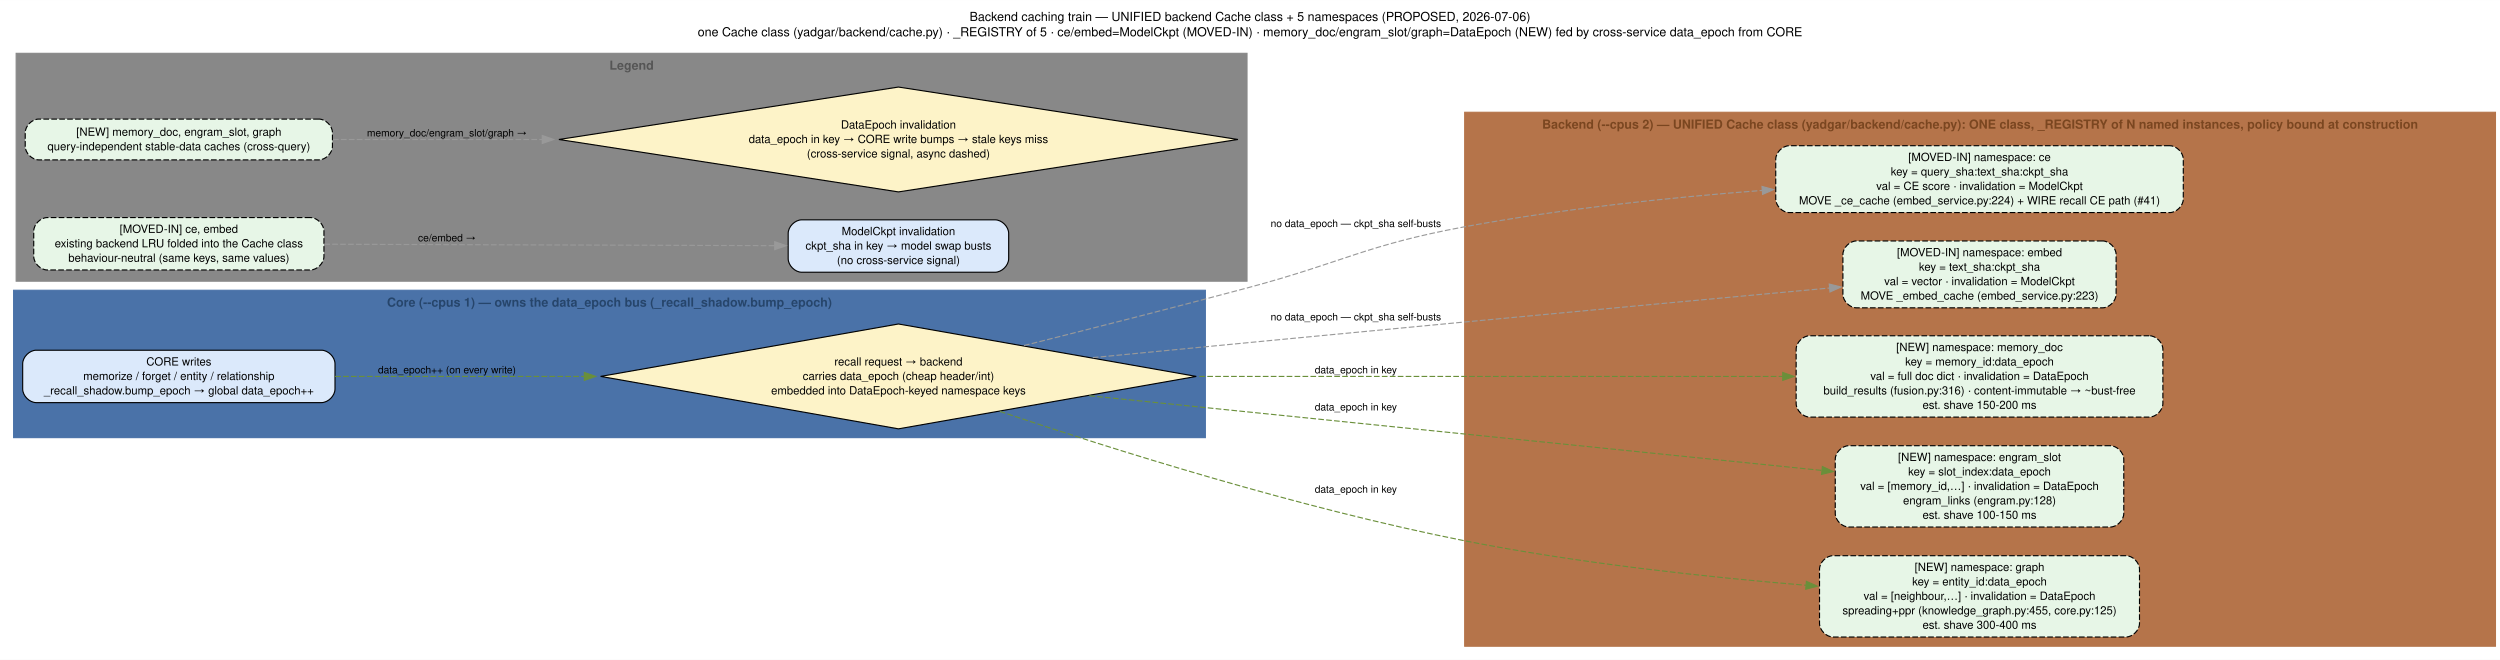
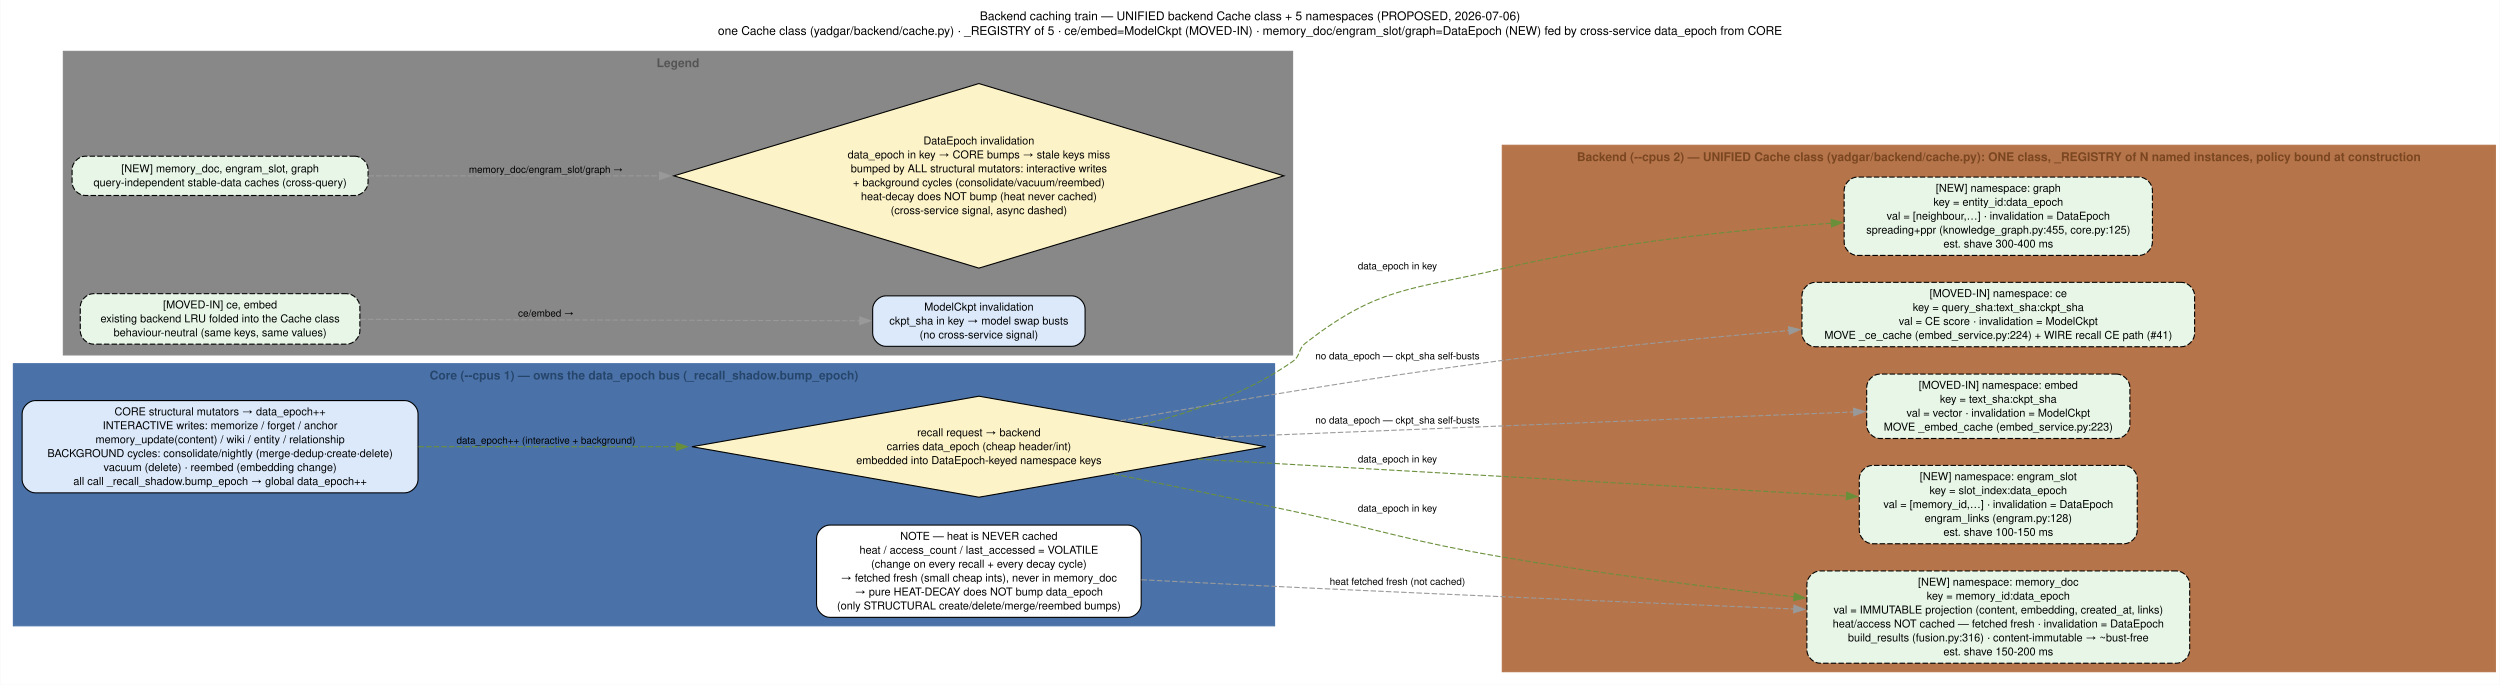
- <svg xmlns="http://www.w3.org/2000/svg" width="2205pt" height="582pt" viewBox="0.00 0.00 2205.25 582.00">
-   <g id="graph0" class="graph" transform="scale(1 1) rotate(0) translate(4 578)">
-     <polygon fill="white" stroke="none" points="-4,4 -4,-578 2201.25,-578 2201.25,4 -4,4" />
-     <text text-anchor="middle" x="1098.62" y="-559.55" font-family="Helvetica,sans-Serif" font-size="11.00">Backend caching train — UNIFIED backend Cache class + 5 namespaces (PROPOSED, 2026-07-06)</text>
-     <text text-anchor="middle" x="1098.62" y="-546.05" font-family="Helvetica,sans-Serif" font-size="11.00">one Cache class (yadgar/backend/cache.py) · _REGISTRY of 5 · ce/embed=ModelCkpt (MOVED-IN) · memory_doc/engram_slot/graph=DataEpoch (NEW) fed by cross-service data_epoch from CORE</text>
+ <svg xmlns="http://www.w3.org/2000/svg" width="2289pt" height="627pt" viewBox="0.00 0.00 2288.50 627.00">
+   <g id="graph0" class="graph" transform="scale(1 1) rotate(0) translate(4 623)">
+     <polygon fill="white" stroke="none" points="-4,4 -4,-623 2284.5,-623 2284.5,4 -4,4" />
+     <text text-anchor="middle" x="1140.25" y="-604.55" font-family="Helvetica,sans-Serif" font-size="11.00">Backend caching train — UNIFIED backend Cache class + 5 namespaces (PROPOSED, 2026-07-06)</text>
+     <text text-anchor="middle" x="1140.25" y="-591.05" font-family="Helvetica,sans-Serif" font-size="11.00">one Cache class (yadgar/backend/cache.py) · _REGISTRY of 5 · ce/embed=ModelCkpt (MOVED-IN) · memory_doc/engram_slot/graph=DataEpoch (NEW) fed by cross-service data_epoch from CORE</text>
    <g id="clust1" class="cluster">
-       <polygon fill="#4a72a8" stroke="#4a72a8" points="8,-192 8,-322 1059.25,-322 1059.25,-192 8,-192" />
-       <text text-anchor="middle" x="533.62" y="-307.55" font-family="Helvetica,sans-Serif" font-weight="bold" font-size="11.00" fill="#26456b">Core (--cpus 1) — owns the data_epoch bus (_recall_shadow.bump_epoch)</text>
+       <polygon fill="#4a72a8" stroke="#4a72a8" points="8,-50 8,-290 1162.75,-290 1162.75,-50 8,-50" />
+       <text text-anchor="middle" x="585.38" y="-275.55" font-family="Helvetica,sans-Serif" font-weight="bold" font-size="11.00" fill="#26456b">Core (--cpus 1) — owns the data_epoch bus (_recall_shadow.bump_epoch)</text>
    </g>
    <g id="clust2" class="cluster">
-       <polygon fill="#b5744a" stroke="#b5744a" points="1288,-8 1288,-479 2197.25,-479 2197.25,-8 1288,-8" />
-       <text text-anchor="middle" x="1742.62" y="-464.55" font-family="Helvetica,sans-Serif" font-weight="bold" font-size="11.00" fill="#7a4620">Backend (--cpus 2) — UNIFIED Cache class (yadgar/backend/cache.py): ONE class, _REGISTRY of N named instances, policy bound at construction</text>
+       <polygon fill="#b5744a" stroke="#b5744a" points="1371.25,-8 1371.25,-490 2280.5,-490 2280.5,-8 1371.25,-8" />
+       <text text-anchor="middle" x="1825.88" y="-475.55" font-family="Helvetica,sans-Serif" font-weight="bold" font-size="11.00" fill="#7a4620">Backend (--cpus 2) — UNIFIED Cache class (yadgar/backend/cache.py): ONE class, _REGISTRY of N named instances, policy bound at construction</text>
    </g>
    <g id="clust3" class="cluster">
-       <polygon fill="#888888" stroke="#888888" points="10.25,-330 10.25,-531 1096,-531 1096,-330 10.25,-330" />
-       <text text-anchor="middle" x="553.12" y="-516.55" font-family="Helvetica,sans-Serif" font-weight="bold" font-size="11.00" fill="#555555">Legend</text>
+       <polygon fill="#888888" stroke="#888888" points="53.75,-298 53.75,-576 1179.25,-576 1179.25,-298 53.75,-298" />
+       <text text-anchor="middle" x="616.5" y="-561.55" font-family="Helvetica,sans-Serif" font-weight="bold" font-size="11.00" fill="#555555">Legend</text>
    </g>
    <g id="node1" class="node">
-       <path fill="#dbe9fb" stroke="black" d="M279.5,-269.12C279.5,-269.12 28,-269.12 28,-269.12 22,-269.12 16,-263.12 16,-257.12 16,-257.12 16,-234.88 16,-234.88 16,-228.88 22,-222.88 28,-222.88 28,-222.88 279.5,-222.88 279.5,-222.88 285.5,-222.88 291.5,-228.88 291.5,-234.88 291.5,-234.88 291.5,-257.12 291.5,-257.12 291.5,-263.12 285.5,-269.12 279.5,-269.12" />
-       <text text-anchor="middle" x="153.75" y="-255.62" font-family="Helvetica,sans-Serif" font-size="10.00">CORE writes</text>
-       <text text-anchor="middle" x="153.75" y="-242.88" font-family="Helvetica,sans-Serif" font-size="10.00">memorize / forget / entity / relationship</text>
-       <text text-anchor="middle" x="153.75" y="-230.12" font-family="Helvetica,sans-Serif" font-size="10.00">_recall_shadow.bump_epoch → global data_epoch++</text>
+       <path fill="#dbe9fb" stroke="black" d="M366.5,-256.25C366.5,-256.25 28,-256.25 28,-256.25 22,-256.25 16,-250.25 16,-244.25 16,-244.25 16,-183.75 16,-183.75 16,-177.75 22,-171.75 28,-171.75 28,-171.75 366.5,-171.75 366.5,-171.75 372.5,-171.75 378.5,-177.75 378.5,-183.75 378.5,-183.75 378.5,-244.25 378.5,-244.25 378.5,-250.25 372.5,-256.25 366.5,-256.25" />
+       <text text-anchor="middle" x="197.25" y="-242.75" font-family="Helvetica,sans-Serif" font-size="10.00">CORE structural mutators → data_epoch++</text>
+       <text text-anchor="middle" x="197.25" y="-230" font-family="Helvetica,sans-Serif" font-size="10.00">INTERACTIVE writes: memorize / forget / anchor</text>
+       <text text-anchor="middle" x="197.25" y="-217.25" font-family="Helvetica,sans-Serif" font-size="10.00">memory_update(content) / wiki / entity / relationship</text>
+       <text text-anchor="middle" x="197.25" y="-204.5" font-family="Helvetica,sans-Serif" font-size="10.00">BACKGROUND cycles: consolidate/nightly (merge·dedup·create·delete)</text>
+       <text text-anchor="middle" x="197.25" y="-191.75" font-family="Helvetica,sans-Serif" font-size="10.00">vacuum (delete) · reembed (embedding change)</text>
+       <text text-anchor="middle" x="197.25" y="-179" font-family="Helvetica,sans-Serif" font-size="10.00">all call _recall_shadow.bump_epoch → global data_epoch++</text>
    </g>
    <g id="node2" class="node">
-       <polygon fill="#fdf3c8" stroke="black" points="788.5,-292.25 525.75,-246 788.5,-199.75 1051.25,-246 788.5,-292.25" />
-       <text text-anchor="middle" x="788.5" y="-255.62" font-family="Helvetica,sans-Serif" font-size="10.00">recall request → backend</text>
-       <text text-anchor="middle" x="788.5" y="-242.88" font-family="Helvetica,sans-Serif" font-size="10.00">carries data_epoch (cheap header/int)</text>
-       <text text-anchor="middle" x="788.5" y="-230.12" font-family="Helvetica,sans-Serif" font-size="10.00">embedded into DataEpoch-keyed namespace keys</text>
+       <polygon fill="#fdf3c8" stroke="black" points="892,-260.25 629.25,-214 892,-167.75 1154.75,-214 892,-260.25" />
+       <text text-anchor="middle" x="892" y="-223.62" font-family="Helvetica,sans-Serif" font-size="10.00">recall request → backend</text>
+       <text text-anchor="middle" x="892" y="-210.88" font-family="Helvetica,sans-Serif" font-size="10.00">carries data_epoch (cheap header/int)</text>
+       <text text-anchor="middle" x="892" y="-198.12" font-family="Helvetica,sans-Serif" font-size="10.00">embedded into DataEpoch-keyed namespace keys</text>
    </g>
    <g id="edge1" class="edge">
-       <path fill="none" stroke="#6a8f3a" stroke-dasharray="5,2" d="M291.66,-246C356.17,-246 435.55,-246 511.74,-246" />
-       <polygon fill="#6a8f3a" stroke="#6a8f3a" points="511.44,-249.5 521.44,-246 511.44,-242.5 511.44,-249.5" />
-       <text text-anchor="middle" x="390.25" y="-248.7" font-family="Helvetica,sans-Serif" font-size="9.00">data_epoch++ (on every write)</text>
+       <path fill="none" stroke="#6a8f3a" stroke-dasharray="5,2" d="M378.91,-214C451.08,-214 535.81,-214 615.35,-214" />
+       <polygon fill="#6a8f3a" stroke="#6a8f3a" points="615.02,-217.5 625.02,-214 615.02,-210.5 615.02,-217.5" />
+       <text text-anchor="middle" x="495.62" y="-216.7" font-family="Helvetica,sans-Serif" font-size="9.00">data_epoch++ (interactive + background)</text>
+     </g>
+     <g id="node4" class="node">
+       <path fill="#e7f6e7" stroke="black" stroke-dasharray="5,2" d="M1993.12,-364.5C1993.12,-364.5 1657.62,-364.5 1657.62,-364.5 1651.62,-364.5 1645.62,-358.5 1645.62,-352.5 1645.62,-352.5 1645.62,-317.5 1645.62,-317.5 1645.62,-311.5 1651.62,-305.5 1657.62,-305.5 1657.62,-305.5 1993.12,-305.5 1993.12,-305.5 1999.12,-305.5 2005.12,-311.5 2005.12,-317.5 2005.12,-317.5 2005.12,-352.5 2005.12,-352.5 2005.12,-358.5 1999.12,-364.5 1993.12,-364.5" />
+       <text text-anchor="middle" x="1825.38" y="-351" font-family="Helvetica,sans-Serif" font-size="10.00">[MOVED-IN] namespace: ce</text>
+       <text text-anchor="middle" x="1825.38" y="-338.25" font-family="Helvetica,sans-Serif" font-size="10.00">key = query_sha:text_sha:ckpt_sha</text>
+       <text text-anchor="middle" x="1825.38" y="-325.5" font-family="Helvetica,sans-Serif" font-size="10.00">val = CE score · invalidation = ModelCkpt</text>
+       <text text-anchor="middle" x="1825.38" y="-312.75" font-family="Helvetica,sans-Serif" font-size="10.00">MOVE _ce_cache (embed_service.py:224) + WIRE recall CE path (#41)</text>
+     </g>
+     <g id="edge6" class="edge">
+       <path fill="none" stroke="#999999" stroke-dasharray="5,2" d="M1021.78,-237.83C1117.84,-254.98 1252.42,-277.7 1371.25,-293 1457.22,-304.07 1552.73,-313.37 1633.81,-320.38" />
+       <polygon fill="#999999" stroke="#999999" points="1633.38,-323.85 1643.64,-321.22 1633.98,-316.88 1633.38,-323.85" />
+       <text text-anchor="middle" x="1275.25" y="-294.02" font-family="Helvetica,sans-Serif" font-size="9.00">no data_epoch — ckpt_sha self-busts</text>
+     </g>
+     <g id="node5" class="node">
+       <path fill="#e7f6e7" stroke="black" stroke-dasharray="5,2" d="M1933.88,-280.5C1933.88,-280.5 1716.88,-280.5 1716.88,-280.5 1710.88,-280.5 1704.88,-274.5 1704.88,-268.5 1704.88,-268.5 1704.88,-233.5 1704.88,-233.5 1704.88,-227.5 1710.88,-221.5 1716.88,-221.5 1716.88,-221.5 1933.88,-221.5 1933.88,-221.5 1939.88,-221.5 1945.88,-227.5 1945.88,-233.5 1945.88,-233.5 1945.88,-268.5 1945.88,-268.5 1945.88,-274.5 1939.88,-280.5 1933.88,-280.5" />
+       <text text-anchor="middle" x="1825.38" y="-267" font-family="Helvetica,sans-Serif" font-size="10.00">[MOVED-IN] namespace: embed</text>
+       <text text-anchor="middle" x="1825.38" y="-254.25" font-family="Helvetica,sans-Serif" font-size="10.00">key = text_sha:ckpt_sha</text>
+       <text text-anchor="middle" x="1825.38" y="-241.5" font-family="Helvetica,sans-Serif" font-size="10.00">val = vector · invalidation = ModelCkpt</text>
+       <text text-anchor="middle" x="1825.38" y="-228.75" font-family="Helvetica,sans-Serif" font-size="10.00">MOVE _embed_cache (embed_service.py:223)</text>
+     </g>
+     <g id="edge7" class="edge">
+       <path fill="none" stroke="#999999" stroke-dasharray="5,2" d="M1108.72,-222.57C1289.45,-229.75 1541.55,-239.76 1693.27,-245.79" />
+       <polygon fill="#999999" stroke="#999999" points="1692.83,-249.28 1702.96,-246.18 1693.11,-242.28 1692.83,-249.28" />
+       <text text-anchor="middle" x="1275.25" y="-235.2" font-family="Helvetica,sans-Serif" font-size="9.00">no data_epoch — ckpt_sha self-busts</text>
+     </g>
+     <g id="node6" class="node">
+       <path fill="#e7f6e7" stroke="black" stroke-dasharray="5,2" d="M1988.62,-100.25C1988.62,-100.25 1662.12,-100.25 1662.12,-100.25 1656.12,-100.25 1650.12,-94.25 1650.12,-88.25 1650.12,-88.25 1650.12,-27.75 1650.12,-27.75 1650.12,-21.75 1656.12,-15.75 1662.12,-15.75 1662.12,-15.75 1988.62,-15.75 1988.62,-15.75 1994.62,-15.75 2000.62,-21.75 2000.62,-27.75 2000.62,-27.75 2000.62,-88.25 2000.62,-88.25 2000.62,-94.25 1994.62,-100.25 1988.62,-100.25" />
+       <text text-anchor="middle" x="1825.38" y="-86.75" font-family="Helvetica,sans-Serif" font-size="10.00">[NEW] namespace: memory_doc</text>
+       <text text-anchor="middle" x="1825.38" y="-74" font-family="Helvetica,sans-Serif" font-size="10.00">key = memory_id:data_epoch</text>
+       <text text-anchor="middle" x="1825.38" y="-61.25" font-family="Helvetica,sans-Serif" font-size="10.00">val = IMMUTABLE projection (content, embedding, created_at, links)</text>
+       <text text-anchor="middle" x="1825.38" y="-48.5" font-family="Helvetica,sans-Serif" font-size="10.00">heat/access NOT cached — fetched fresh · invalidation = DataEpoch</text>
+       <text text-anchor="middle" x="1825.38" y="-35.75" font-family="Helvetica,sans-Serif" font-size="10.00">build_results (fusion.py:316) · content-immutable → ~bust-free</text>
+       <text text-anchor="middle" x="1825.38" y="-23" font-family="Helvetica,sans-Serif" font-size="10.00">est. shave 150-200 ms</text>
+     </g>
+     <g id="edge3" class="edge">
+       <path fill="none" stroke="#6a8f3a" stroke-dasharray="5,2" d="M1015.65,-189.06C1066.32,-178.67 1125.65,-166.39 1179.25,-155 1264.69,-136.85 1285.13,-127.61 1371.25,-113 1458.74,-98.16 1556.38,-85.77 1638.56,-76.54" />
+       <polygon fill="#6a8f3a" stroke="#6a8f3a" points="1638.74,-80.04 1648.29,-75.46 1637.97,-73.09 1638.74,-80.04" />
+       <text text-anchor="middle" x="1275.25" y="-154.53" font-family="Helvetica,sans-Serif" font-size="9.00">data_epoch in key</text>
+     </g>
+     <g id="node7" class="node">
+       <path fill="#e7f6e7" stroke="black" stroke-dasharray="5,2" d="M1940.62,-196.88C1940.62,-196.88 1710.12,-196.88 1710.12,-196.88 1704.12,-196.88 1698.12,-190.88 1698.12,-184.88 1698.12,-184.88 1698.12,-137.12 1698.12,-137.12 1698.12,-131.12 1704.12,-125.12 1710.12,-125.12 1710.12,-125.12 1940.62,-125.12 1940.62,-125.12 1946.62,-125.12 1952.62,-131.12 1952.62,-137.12 1952.62,-137.12 1952.62,-184.88 1952.62,-184.88 1952.62,-190.88 1946.62,-196.88 1940.62,-196.88" />
+       <text text-anchor="middle" x="1825.38" y="-183.38" font-family="Helvetica,sans-Serif" font-size="10.00">[NEW] namespace: engram_slot</text>
+       <text text-anchor="middle" x="1825.38" y="-170.62" font-family="Helvetica,sans-Serif" font-size="10.00">key = slot_index:data_epoch</text>
+       <text text-anchor="middle" x="1825.38" y="-157.88" font-family="Helvetica,sans-Serif" font-size="10.00">val = [memory_id,…] · invalidation = DataEpoch</text>
+       <text text-anchor="middle" x="1825.38" y="-145.12" font-family="Helvetica,sans-Serif" font-size="10.00">engram_links (engram.py:128)</text>
+       <text text-anchor="middle" x="1825.38" y="-132.38" font-family="Helvetica,sans-Serif" font-size="10.00">est. shave 100-150 ms</text>
+     </g>
+     <g id="edge4" class="edge">
+       <path fill="none" stroke="#6a8f3a" stroke-dasharray="5,2" d="M1092.8,-202.63C1271.84,-192.44 1529.74,-177.77 1686.68,-168.84" />
+       <polygon fill="#6a8f3a" stroke="#6a8f3a" points="1686.5,-172.35 1696.29,-168.29 1686.11,-165.36 1686.5,-172.35" />
+       <text text-anchor="middle" x="1275.25" y="-199.56" font-family="Helvetica,sans-Serif" font-size="9.00">data_epoch in key</text>
+     </g>
+     <g id="node8" class="node">
+       <path fill="#e7f6e7" stroke="black" stroke-dasharray="5,2" d="M1954.5,-460.88C1954.5,-460.88 1696.25,-460.88 1696.25,-460.88 1690.25,-460.88 1684.25,-454.88 1684.25,-448.88 1684.25,-448.88 1684.25,-401.12 1684.25,-401.12 1684.25,-395.12 1690.25,-389.12 1696.25,-389.12 1696.25,-389.12 1954.5,-389.12 1954.5,-389.12 1960.5,-389.12 1966.5,-395.12 1966.5,-401.12 1966.5,-401.12 1966.5,-448.88 1966.5,-448.88 1966.5,-454.88 1960.5,-460.88 1954.5,-460.88" />
+       <text text-anchor="middle" x="1825.38" y="-447.38" font-family="Helvetica,sans-Serif" font-size="10.00">[NEW] namespace: graph</text>
+       <text text-anchor="middle" x="1825.38" y="-434.62" font-family="Helvetica,sans-Serif" font-size="10.00">key = entity_id:data_epoch</text>
+       <text text-anchor="middle" x="1825.38" y="-421.88" font-family="Helvetica,sans-Serif" font-size="10.00">val = [neighbour,…] · invalidation = DataEpoch</text>
+       <text text-anchor="middle" x="1825.38" y="-409.12" font-family="Helvetica,sans-Serif" font-size="10.00">spreading+ppr (knowledge_graph.py:455, core.py:125)</text>
+       <text text-anchor="middle" x="1825.38" y="-396.38" font-family="Helvetica,sans-Serif" font-size="10.00">est. shave 300-400 ms</text>
+     </g>
+     <g id="edge5" class="edge">
+       <path fill="none" stroke="#6a8f3a" stroke-dasharray="5,2" d="M1041.96,-234.25C1088.9,-245.76 1138.96,-263.78 1179.25,-292 1186.82,-297.31 1183.94,-303.34 1191.25,-309 1258.88,-361.34 1288.05,-357.22 1371.25,-377 1470.15,-400.51 1583.94,-412.51 1672.74,-418.63" />
+       <polygon fill="#6a8f3a" stroke="#6a8f3a" points="1672.28,-422.11 1682.49,-419.29 1672.74,-415.13 1672.28,-422.11" />
+       <text text-anchor="middle" x="1275.25" y="-376.38" font-family="Helvetica,sans-Serif" font-size="9.00">data_epoch in key</text>
    </g>
    <g id="node3" class="node">
-       <path fill="#e7f6e7" stroke="black" stroke-dasharray="5,2" d="M1909.88,-449.5C1909.88,-449.5 1574.38,-449.5 1574.38,-449.5 1568.38,-449.5 1562.38,-443.5 1562.38,-437.5 1562.38,-437.5 1562.38,-402.5 1562.38,-402.5 1562.38,-396.5 1568.38,-390.5 1574.38,-390.5 1574.38,-390.5 1909.88,-390.5 1909.88,-390.5 1915.88,-390.5 1921.88,-396.5 1921.88,-402.5 1921.88,-402.5 1921.88,-437.5 1921.88,-437.5 1921.88,-443.5 1915.88,-449.5 1909.88,-449.5" />
-       <text text-anchor="middle" x="1742.12" y="-436" font-family="Helvetica,sans-Serif" font-size="10.00">[MOVED-IN] namespace: ce</text>
-       <text text-anchor="middle" x="1742.12" y="-423.25" font-family="Helvetica,sans-Serif" font-size="10.00">key = query_sha:text_sha:ckpt_sha</text>
-       <text text-anchor="middle" x="1742.12" y="-410.5" font-family="Helvetica,sans-Serif" font-size="10.00">val = CE score · invalidation = ModelCkpt</text>
-       <text text-anchor="middle" x="1742.12" y="-397.75" font-family="Helvetica,sans-Serif" font-size="10.00">MOVE _ce_cache (embed_service.py:224) + WIRE recall CE path (#41)</text>
-     </g>
-     <g id="edge5" class="edge">
-       <path fill="none" stroke="#999999" stroke-dasharray="5,2" d="M899.26,-273.23C957.76,-287.92 1030.9,-306.56 1096,-324 1181.63,-346.93 1200.84,-361.84 1288,-378 1373.51,-393.85 1469.25,-403.84 1550.63,-410.07" />
-       <polygon fill="#999999" stroke="#999999" points="1550.27,-413.55 1560.5,-410.81 1550.79,-406.57 1550.27,-413.55" />
-       <text text-anchor="middle" x="1192" y="-377.8" font-family="Helvetica,sans-Serif" font-size="9.00">no data_epoch — ckpt_sha self-busts</text>
-     </g>
-     <g id="node4" class="node">
-       <path fill="#e7f6e7" stroke="black" stroke-dasharray="5,2" d="M1850.62,-365.5C1850.62,-365.5 1633.62,-365.5 1633.62,-365.5 1627.62,-365.5 1621.62,-359.5 1621.62,-353.5 1621.62,-353.5 1621.62,-318.5 1621.62,-318.5 1621.62,-312.5 1627.62,-306.5 1633.62,-306.5 1633.62,-306.5 1850.62,-306.5 1850.62,-306.5 1856.62,-306.5 1862.62,-312.5 1862.62,-318.5 1862.62,-318.5 1862.62,-353.5 1862.62,-353.5 1862.62,-359.5 1856.62,-365.5 1850.62,-365.5" />
-       <text text-anchor="middle" x="1742.12" y="-352" font-family="Helvetica,sans-Serif" font-size="10.00">[MOVED-IN] namespace: embed</text>
-       <text text-anchor="middle" x="1742.12" y="-339.25" font-family="Helvetica,sans-Serif" font-size="10.00">key = text_sha:ckpt_sha</text>
-       <text text-anchor="middle" x="1742.12" y="-326.5" font-family="Helvetica,sans-Serif" font-size="10.00">val = vector · invalidation = ModelCkpt</text>
-       <text text-anchor="middle" x="1742.12" y="-313.75" font-family="Helvetica,sans-Serif" font-size="10.00">MOVE _embed_cache (embed_service.py:223)</text>
-     </g>
-     <g id="edge6" class="edge">
-       <path fill="none" stroke="#999999" stroke-dasharray="5,2" d="M959.93,-262.56C1056.23,-271.88 1178.83,-283.68 1288,-294 1396.43,-304.25 1519.48,-315.64 1609.96,-323.97" />
-       <polygon fill="#999999" stroke="#999999" points="1609.6,-327.45 1619.88,-324.88 1610.24,-320.48 1609.6,-327.45" />
-       <text text-anchor="middle" x="1192" y="-295.44" font-family="Helvetica,sans-Serif" font-size="9.00">no data_epoch — ckpt_sha self-busts</text>
-     </g>
-     <g id="node5" class="node">
-       <path fill="#e7f6e7" stroke="black" stroke-dasharray="5,2" d="M1891.88,-281.88C1891.88,-281.88 1592.38,-281.88 1592.38,-281.88 1586.38,-281.88 1580.38,-275.88 1580.38,-269.88 1580.38,-269.88 1580.38,-222.12 1580.38,-222.12 1580.38,-216.12 1586.38,-210.12 1592.38,-210.12 1592.38,-210.12 1891.88,-210.12 1891.88,-210.12 1897.88,-210.12 1903.88,-216.12 1903.88,-222.12 1903.88,-222.12 1903.88,-269.88 1903.88,-269.88 1903.88,-275.88 1897.88,-281.88 1891.88,-281.88" />
-       <text text-anchor="middle" x="1742.12" y="-268.38" font-family="Helvetica,sans-Serif" font-size="10.00">[NEW] namespace: memory_doc</text>
-       <text text-anchor="middle" x="1742.12" y="-255.62" font-family="Helvetica,sans-Serif" font-size="10.00">key = memory_id:data_epoch</text>
-       <text text-anchor="middle" x="1742.12" y="-242.88" font-family="Helvetica,sans-Serif" font-size="10.00">val = full doc dict · invalidation = DataEpoch</text>
-       <text text-anchor="middle" x="1742.12" y="-230.12" font-family="Helvetica,sans-Serif" font-size="10.00">build_results (fusion.py:316) · content-immutable → ~bust-free</text>
-       <text text-anchor="middle" x="1742.12" y="-217.38" font-family="Helvetica,sans-Serif" font-size="10.00">est. shave 150-200 ms</text>
+       <path fill="#ffffff" stroke="black" d="M1028.62,-142.25C1028.62,-142.25 755.38,-142.25 755.38,-142.25 749.38,-142.25 743.38,-136.25 743.38,-130.25 743.38,-130.25 743.38,-69.75 743.38,-69.75 743.38,-63.75 749.38,-57.75 755.38,-57.75 755.38,-57.75 1028.62,-57.75 1028.62,-57.75 1034.62,-57.75 1040.62,-63.75 1040.62,-69.75 1040.62,-69.75 1040.62,-130.25 1040.62,-130.25 1040.62,-136.25 1034.62,-142.25 1028.62,-142.25" />
+       <text text-anchor="middle" x="892" y="-128.75" font-family="Helvetica,sans-Serif" font-size="10.00">NOTE — heat is NEVER cached</text>
+       <text text-anchor="middle" x="892" y="-116" font-family="Helvetica,sans-Serif" font-size="10.00">heat / access_count / last_accessed = VOLATILE</text>
+       <text text-anchor="middle" x="892" y="-103.25" font-family="Helvetica,sans-Serif" font-size="10.00">(change on every recall + every decay cycle)</text>
+       <text text-anchor="middle" x="892" y="-90.5" font-family="Helvetica,sans-Serif" font-size="10.00">→ fetched fresh (small cheap ints), never in memory_doc</text>
+       <text text-anchor="middle" x="892" y="-77.75" font-family="Helvetica,sans-Serif" font-size="10.00">→ pure HEAT-DECAY does NOT bump data_epoch</text>
+       <text text-anchor="middle" x="892" y="-65" font-family="Helvetica,sans-Serif" font-size="10.00">(only STRUCTURAL create/delete/merge/reembed bumps)</text>
    </g>
    <g id="edge2" class="edge">
-       <path fill="none" stroke="#6a8f3a" stroke-dasharray="5,2" d="M1053.95,-246C1218.51,-246 1425.41,-246 1568.97,-246" />
-       <polygon fill="#6a8f3a" stroke="#6a8f3a" points="1568.55,-249.5 1578.55,-246 1568.55,-242.5 1568.55,-249.5" />
-       <text text-anchor="middle" x="1192" y="-248.7" font-family="Helvetica,sans-Serif" font-size="9.00">data_epoch in key</text>
+       <path fill="none" stroke="#999999" stroke-dasharray="5,2" d="M1040.9,-92.18C1088.86,-89.71 1142.31,-87.04 1191.25,-84.75 1341.66,-77.73 1512.22,-70.57 1638.38,-65.42" />
+       <polygon fill="#999999" stroke="#999999" points="1638.32,-68.93 1648.17,-65.03 1638.03,-61.94 1638.32,-68.93" />
+       <text text-anchor="middle" x="1275.25" y="-87.45" font-family="Helvetica,sans-Serif" font-size="9.00">heat fetched fresh (not cached)</text>
    </g>
-     <g id="node6" class="node">
-       <path fill="#e7f6e7" stroke="black" stroke-dasharray="5,2" d="M1857.38,-184.88C1857.38,-184.88 1626.88,-184.88 1626.88,-184.88 1620.88,-184.88 1614.88,-178.88 1614.88,-172.88 1614.88,-172.88 1614.88,-125.12 1614.88,-125.12 1614.88,-119.12 1620.88,-113.12 1626.88,-113.12 1626.88,-113.12 1857.38,-113.12 1857.38,-113.12 1863.38,-113.12 1869.38,-119.12 1869.38,-125.12 1869.38,-125.12 1869.38,-172.88 1869.38,-172.88 1869.38,-178.88 1863.38,-184.88 1857.38,-184.88" />
-       <text text-anchor="middle" x="1742.12" y="-171.38" font-family="Helvetica,sans-Serif" font-size="10.00">[NEW] namespace: engram_slot</text>
-       <text text-anchor="middle" x="1742.12" y="-158.62" font-family="Helvetica,sans-Serif" font-size="10.00">key = slot_index:data_epoch</text>
-       <text text-anchor="middle" x="1742.12" y="-145.88" font-family="Helvetica,sans-Serif" font-size="10.00">val = [memory_id,…] · invalidation = DataEpoch</text>
-       <text text-anchor="middle" x="1742.12" y="-133.12" font-family="Helvetica,sans-Serif" font-size="10.00">engram_links (engram.py:128)</text>
-       <text text-anchor="middle" x="1742.12" y="-120.38" font-family="Helvetica,sans-Serif" font-size="10.00">est. shave 100-150 ms</text>
+     <g id="node9" class="node">
+       <path fill="#e7f6e7" stroke="black" stroke-dasharray="5,2" d="M313.25,-354.12C313.25,-354.12 81.25,-354.12 81.25,-354.12 75.25,-354.12 69.25,-348.12 69.25,-342.12 69.25,-342.12 69.25,-319.88 69.25,-319.88 69.25,-313.88 75.25,-307.88 81.25,-307.88 81.25,-307.88 313.25,-307.88 313.25,-307.88 319.25,-307.88 325.25,-313.88 325.25,-319.88 325.25,-319.88 325.25,-342.12 325.25,-342.12 325.25,-348.12 319.25,-354.12 313.25,-354.12" />
+       <text text-anchor="middle" x="197.25" y="-340.62" font-family="Helvetica,sans-Serif" font-size="10.00">[MOVED-IN] ce, embed</text>
+       <text text-anchor="middle" x="197.25" y="-327.88" font-family="Helvetica,sans-Serif" font-size="10.00">existing backend LRU folded into the Cache class</text>
+       <text text-anchor="middle" x="197.25" y="-315.12" font-family="Helvetica,sans-Serif" font-size="10.00">behaviour-neutral (same keys, same values)</text>
    </g>
-     <g id="edge3" class="edge">
-       <path fill="none" stroke="#6a8f3a" stroke-dasharray="5,2" d="M956.89,-228.94C1140.63,-210.21 1432.17,-180.49 1603.25,-163.05" />
-       <polygon fill="#6a8f3a" stroke="#6a8f3a" points="1603.5,-166.55 1613.09,-162.05 1602.79,-159.58 1603.5,-166.55" />
-       <text text-anchor="middle" x="1192" y="-215.95" font-family="Helvetica,sans-Serif" font-size="9.00">data_epoch in key</text>
+     <g id="node11" class="node">
+       <path fill="#dbe9fb" stroke="black" d="M977.25,-352.12C977.25,-352.12 806.75,-352.12 806.75,-352.12 800.75,-352.12 794.75,-346.12 794.75,-340.12 794.75,-340.12 794.75,-317.88 794.75,-317.88 794.75,-311.88 800.75,-305.88 806.75,-305.88 806.75,-305.88 977.25,-305.88 977.25,-305.88 983.25,-305.88 989.25,-311.88 989.25,-317.88 989.25,-317.88 989.25,-340.12 989.25,-340.12 989.25,-346.12 983.25,-352.12 977.25,-352.12" />
+       <text text-anchor="middle" x="892" y="-338.62" font-family="Helvetica,sans-Serif" font-size="10.00">ModelCkpt invalidation</text>
+       <text text-anchor="middle" x="892" y="-325.88" font-family="Helvetica,sans-Serif" font-size="10.00">ckpt_sha in key → model swap busts</text>
+       <text text-anchor="middle" x="892" y="-313.12" font-family="Helvetica,sans-Serif" font-size="10.00">(no cross-service signal)</text>
    </g>
-     <g id="node7" class="node">
-       <path fill="#e7f6e7" stroke="black" stroke-dasharray="5,2" d="M1871.25,-87.88C1871.25,-87.88 1613,-87.88 1613,-87.88 1607,-87.88 1601,-81.88 1601,-75.88 1601,-75.88 1601,-28.12 1601,-28.12 1601,-22.12 1607,-16.12 1613,-16.12 1613,-16.12 1871.25,-16.12 1871.25,-16.12 1877.25,-16.12 1883.25,-22.12 1883.25,-28.12 1883.25,-28.12 1883.25,-75.88 1883.25,-75.88 1883.25,-81.88 1877.25,-87.88 1871.25,-87.88" />
-       <text text-anchor="middle" x="1742.12" y="-74.38" font-family="Helvetica,sans-Serif" font-size="10.00">[NEW] namespace: graph</text>
-       <text text-anchor="middle" x="1742.12" y="-61.62" font-family="Helvetica,sans-Serif" font-size="10.00">key = entity_id:data_epoch</text>
-       <text text-anchor="middle" x="1742.12" y="-48.88" font-family="Helvetica,sans-Serif" font-size="10.00">val = [neighbour,…] · invalidation = DataEpoch</text>
-       <text text-anchor="middle" x="1742.12" y="-36.12" font-family="Helvetica,sans-Serif" font-size="10.00">spreading+ppr (knowledge_graph.py:455, core.py:125)</text>
-       <text text-anchor="middle" x="1742.12" y="-23.38" font-family="Helvetica,sans-Serif" font-size="10.00">est. shave 300-400 ms</text>
-     </g>
-     <g id="edge4" class="edge">
-       <path fill="none" stroke="#6a8f3a" stroke-dasharray="5,2" d="M877.94,-215.16C976.7,-181.92 1141.89,-129.92 1288,-101 1387.47,-81.31 1500.89,-69.06 1589.38,-61.73" />
-       <polygon fill="#6a8f3a" stroke="#6a8f3a" points="1589.4,-65.24 1599.08,-60.94 1588.83,-58.26 1589.4,-65.24" />
-       <text text-anchor="middle" x="1192" y="-143.38" font-family="Helvetica,sans-Serif" font-size="9.00">data_epoch in key</text>
-     </g>
-     <g id="node8" class="node">
-       <path fill="#e7f6e7" stroke="black" stroke-dasharray="5,2" d="M269.75,-386.12C269.75,-386.12 37.75,-386.12 37.75,-386.12 31.75,-386.12 25.75,-380.12 25.75,-374.12 25.75,-374.12 25.75,-351.88 25.75,-351.88 25.75,-345.88 31.75,-339.88 37.75,-339.88 37.75,-339.88 269.75,-339.88 269.75,-339.88 275.75,-339.88 281.75,-345.88 281.75,-351.88 281.75,-351.88 281.75,-374.12 281.75,-374.12 281.75,-380.12 275.75,-386.12 269.75,-386.12" />
-       <text text-anchor="middle" x="153.75" y="-372.62" font-family="Helvetica,sans-Serif" font-size="10.00">[MOVED-IN] ce, embed</text>
-       <text text-anchor="middle" x="153.75" y="-359.88" font-family="Helvetica,sans-Serif" font-size="10.00">existing backend LRU folded into the Cache class</text>
-       <text text-anchor="middle" x="153.75" y="-347.12" font-family="Helvetica,sans-Serif" font-size="10.00">behaviour-neutral (same keys, same values)</text>
+     <g id="edge8" class="edge">
+       <path fill="none" stroke="#999999" stroke-dasharray="5,2" d="M325.71,-330.63C457.02,-330.25 659.44,-329.67 783.09,-329.31" />
+       <polygon fill="#999999" stroke="#999999" points="782.93,-332.81 792.92,-329.28 782.91,-325.81 782.93,-332.81" />
+       <text text-anchor="middle" x="495.62" y="-333.11" font-family="Helvetica,sans-Serif" font-size="9.00">ce/embed →</text>
    </g>
    <g id="node10" class="node">
-       <path fill="#dbe9fb" stroke="black" d="M873.75,-384.12C873.75,-384.12 703.25,-384.12 703.25,-384.12 697.25,-384.12 691.25,-378.12 691.25,-372.12 691.25,-372.12 691.25,-349.88 691.25,-349.88 691.25,-343.88 697.25,-337.88 703.25,-337.88 703.25,-337.88 873.75,-337.88 873.75,-337.88 879.75,-337.88 885.75,-343.88 885.75,-349.88 885.75,-349.88 885.75,-372.12 885.75,-372.12 885.75,-378.12 879.75,-384.12 873.75,-384.12" />
-       <text text-anchor="middle" x="788.5" y="-370.62" font-family="Helvetica,sans-Serif" font-size="10.00">ModelCkpt invalidation</text>
-       <text text-anchor="middle" x="788.5" y="-357.88" font-family="Helvetica,sans-Serif" font-size="10.00">ckpt_sha in key → model swap busts</text>
-       <text text-anchor="middle" x="788.5" y="-345.12" font-family="Helvetica,sans-Serif" font-size="10.00">(no cross-service signal)</text>
+       <path fill="#e7f6e7" stroke="black" stroke-dasharray="5,2" d="M320.75,-480C320.75,-480 73.75,-480 73.75,-480 67.75,-480 61.75,-474 61.75,-468 61.75,-468 61.75,-456 61.75,-456 61.75,-450 67.75,-444 73.75,-444 73.75,-444 320.75,-444 320.75,-444 326.75,-444 332.75,-450 332.75,-456 332.75,-456 332.75,-468 332.75,-468 332.75,-474 326.75,-480 320.75,-480" />
+       <text text-anchor="middle" x="197.25" y="-465.25" font-family="Helvetica,sans-Serif" font-size="10.00">[NEW] memory_doc, engram_slot, graph</text>
+       <text text-anchor="middle" x="197.25" y="-452.5" font-family="Helvetica,sans-Serif" font-size="10.00">query-independent stable-data caches (cross-query)</text>
    </g>
-     <g id="edge7" class="edge">
-       <path fill="none" stroke="#999999" stroke-dasharray="5,2" d="M282.04,-362.6C398.63,-362.23 569.33,-361.69 679.44,-361.34" />
-       <polygon fill="#999999" stroke="#999999" points="679.39,-364.84 689.38,-361.31 679.37,-357.84 679.39,-364.84" />
-       <text text-anchor="middle" x="390.25" y="-365.16" font-family="Helvetica,sans-Serif" font-size="9.00">ce/embed →</text>
+     <g id="node12" class="node">
+       <polygon fill="#fdf3c8" stroke="black" points="892,-546.5 612.75,-462 892,-377.5 1171.25,-462 892,-546.5" />
+       <text text-anchor="middle" x="892" y="-490.75" font-family="Helvetica,sans-Serif" font-size="10.00">DataEpoch invalidation</text>
+       <text text-anchor="middle" x="892" y="-478" font-family="Helvetica,sans-Serif" font-size="10.00">data_epoch in key → CORE bumps → stale keys miss</text>
+       <text text-anchor="middle" x="892" y="-465.25" font-family="Helvetica,sans-Serif" font-size="10.00">bumped by ALL structural mutators: interactive writes</text>
+       <text text-anchor="middle" x="892" y="-452.5" font-family="Helvetica,sans-Serif" font-size="10.00">+ background cycles (consolidate/vacuum/reembed)</text>
+       <text text-anchor="middle" x="892" y="-439.75" font-family="Helvetica,sans-Serif" font-size="10.00">heat-decay does NOT bump (heat never cached)</text>
+       <text text-anchor="middle" x="892" y="-427" font-family="Helvetica,sans-Serif" font-size="10.00">(cross-service signal, async dashed)</text>
    </g>
-     <g id="node9" class="node">
-       <path fill="#e7f6e7" stroke="black" stroke-dasharray="5,2" d="M277.25,-473C277.25,-473 30.25,-473 30.25,-473 24.25,-473 18.25,-467 18.25,-461 18.25,-461 18.25,-449 18.25,-449 18.25,-443 24.25,-437 30.25,-437 30.25,-437 277.25,-437 277.25,-437 283.25,-437 289.25,-443 289.25,-449 289.25,-449 289.25,-461 289.25,-461 289.25,-467 283.25,-473 277.25,-473" />
-       <text text-anchor="middle" x="153.75" y="-458.25" font-family="Helvetica,sans-Serif" font-size="10.00">[NEW] memory_doc, engram_slot, graph</text>
-       <text text-anchor="middle" x="153.75" y="-445.5" font-family="Helvetica,sans-Serif" font-size="10.00">query-independent stable-data caches (cross-query)</text>
-     </g>
-     <g id="node11" class="node">
-       <polygon fill="#fdf3c8" stroke="black" points="788.5,-501.25 489,-455 788.5,-408.75 1088,-455 788.5,-501.25" />
-       <text text-anchor="middle" x="788.5" y="-464.62" font-family="Helvetica,sans-Serif" font-size="10.00">DataEpoch invalidation</text>
-       <text text-anchor="middle" x="788.5" y="-451.88" font-family="Helvetica,sans-Serif" font-size="10.00">data_epoch in key → CORE write bumps → stale keys miss</text>
-       <text text-anchor="middle" x="788.5" y="-439.12" font-family="Helvetica,sans-Serif" font-size="10.00">(cross-service signal, async dashed)</text>
-     </g>
-     <g id="edge8" class="edge">
-       <path fill="none" stroke="#999999" stroke-dasharray="5,2" d="M289.71,-455C344.18,-455 409.49,-455 474.59,-455" />
-       <polygon fill="#999999" stroke="#999999" points="474.37,-458.5 484.37,-455 474.37,-451.5 474.37,-458.5" />
-       <text text-anchor="middle" x="390.25" y="-457.7" font-family="Helvetica,sans-Serif" font-size="9.00">memory_doc/engram_slot/graph →</text>
+     <g id="edge9" class="edge">
+       <path fill="none" stroke="#999999" stroke-dasharray="5,2" d="M333.05,-462C409.08,-462 507.15,-462 599.81,-462" />
+       <polygon fill="#999999" stroke="#999999" points="599.56,-465.5 609.56,-462 599.56,-458.5 599.56,-465.5" />
+       <text text-anchor="middle" x="495.62" y="-464.7" font-family="Helvetica,sans-Serif" font-size="9.00">memory_doc/engram_slot/graph →</text>
    </g>
  </g>
</svg>
